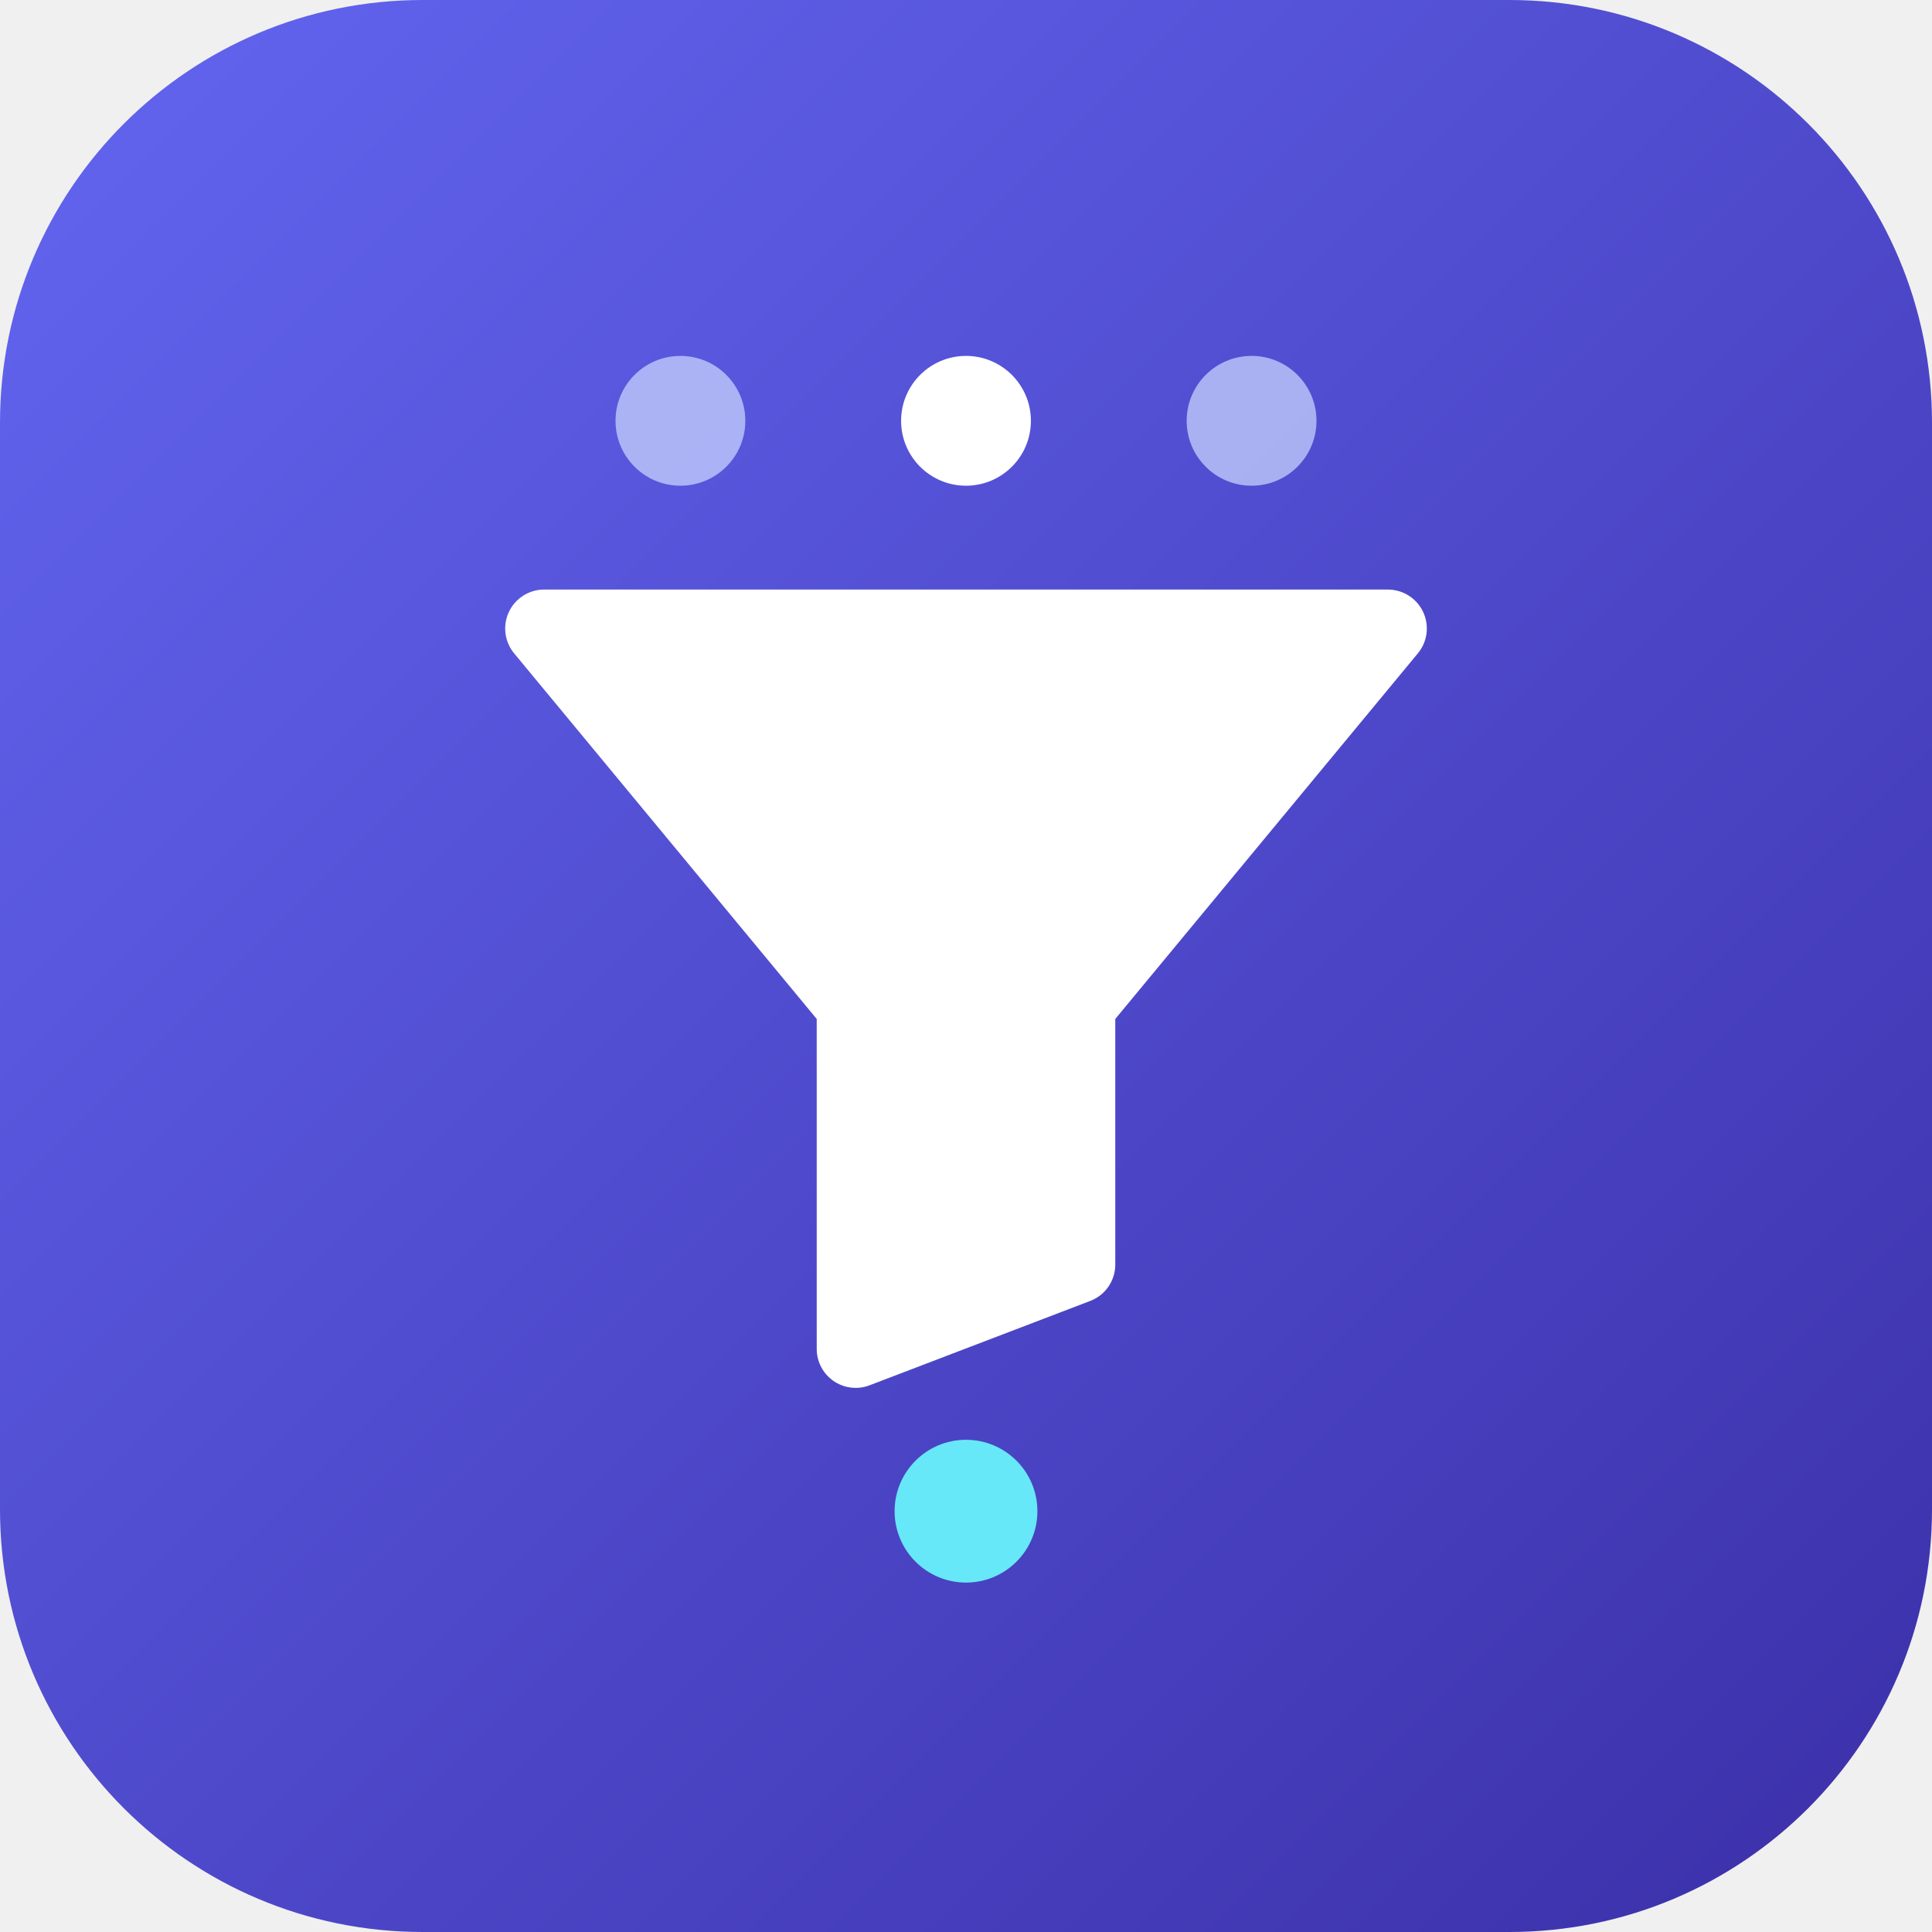
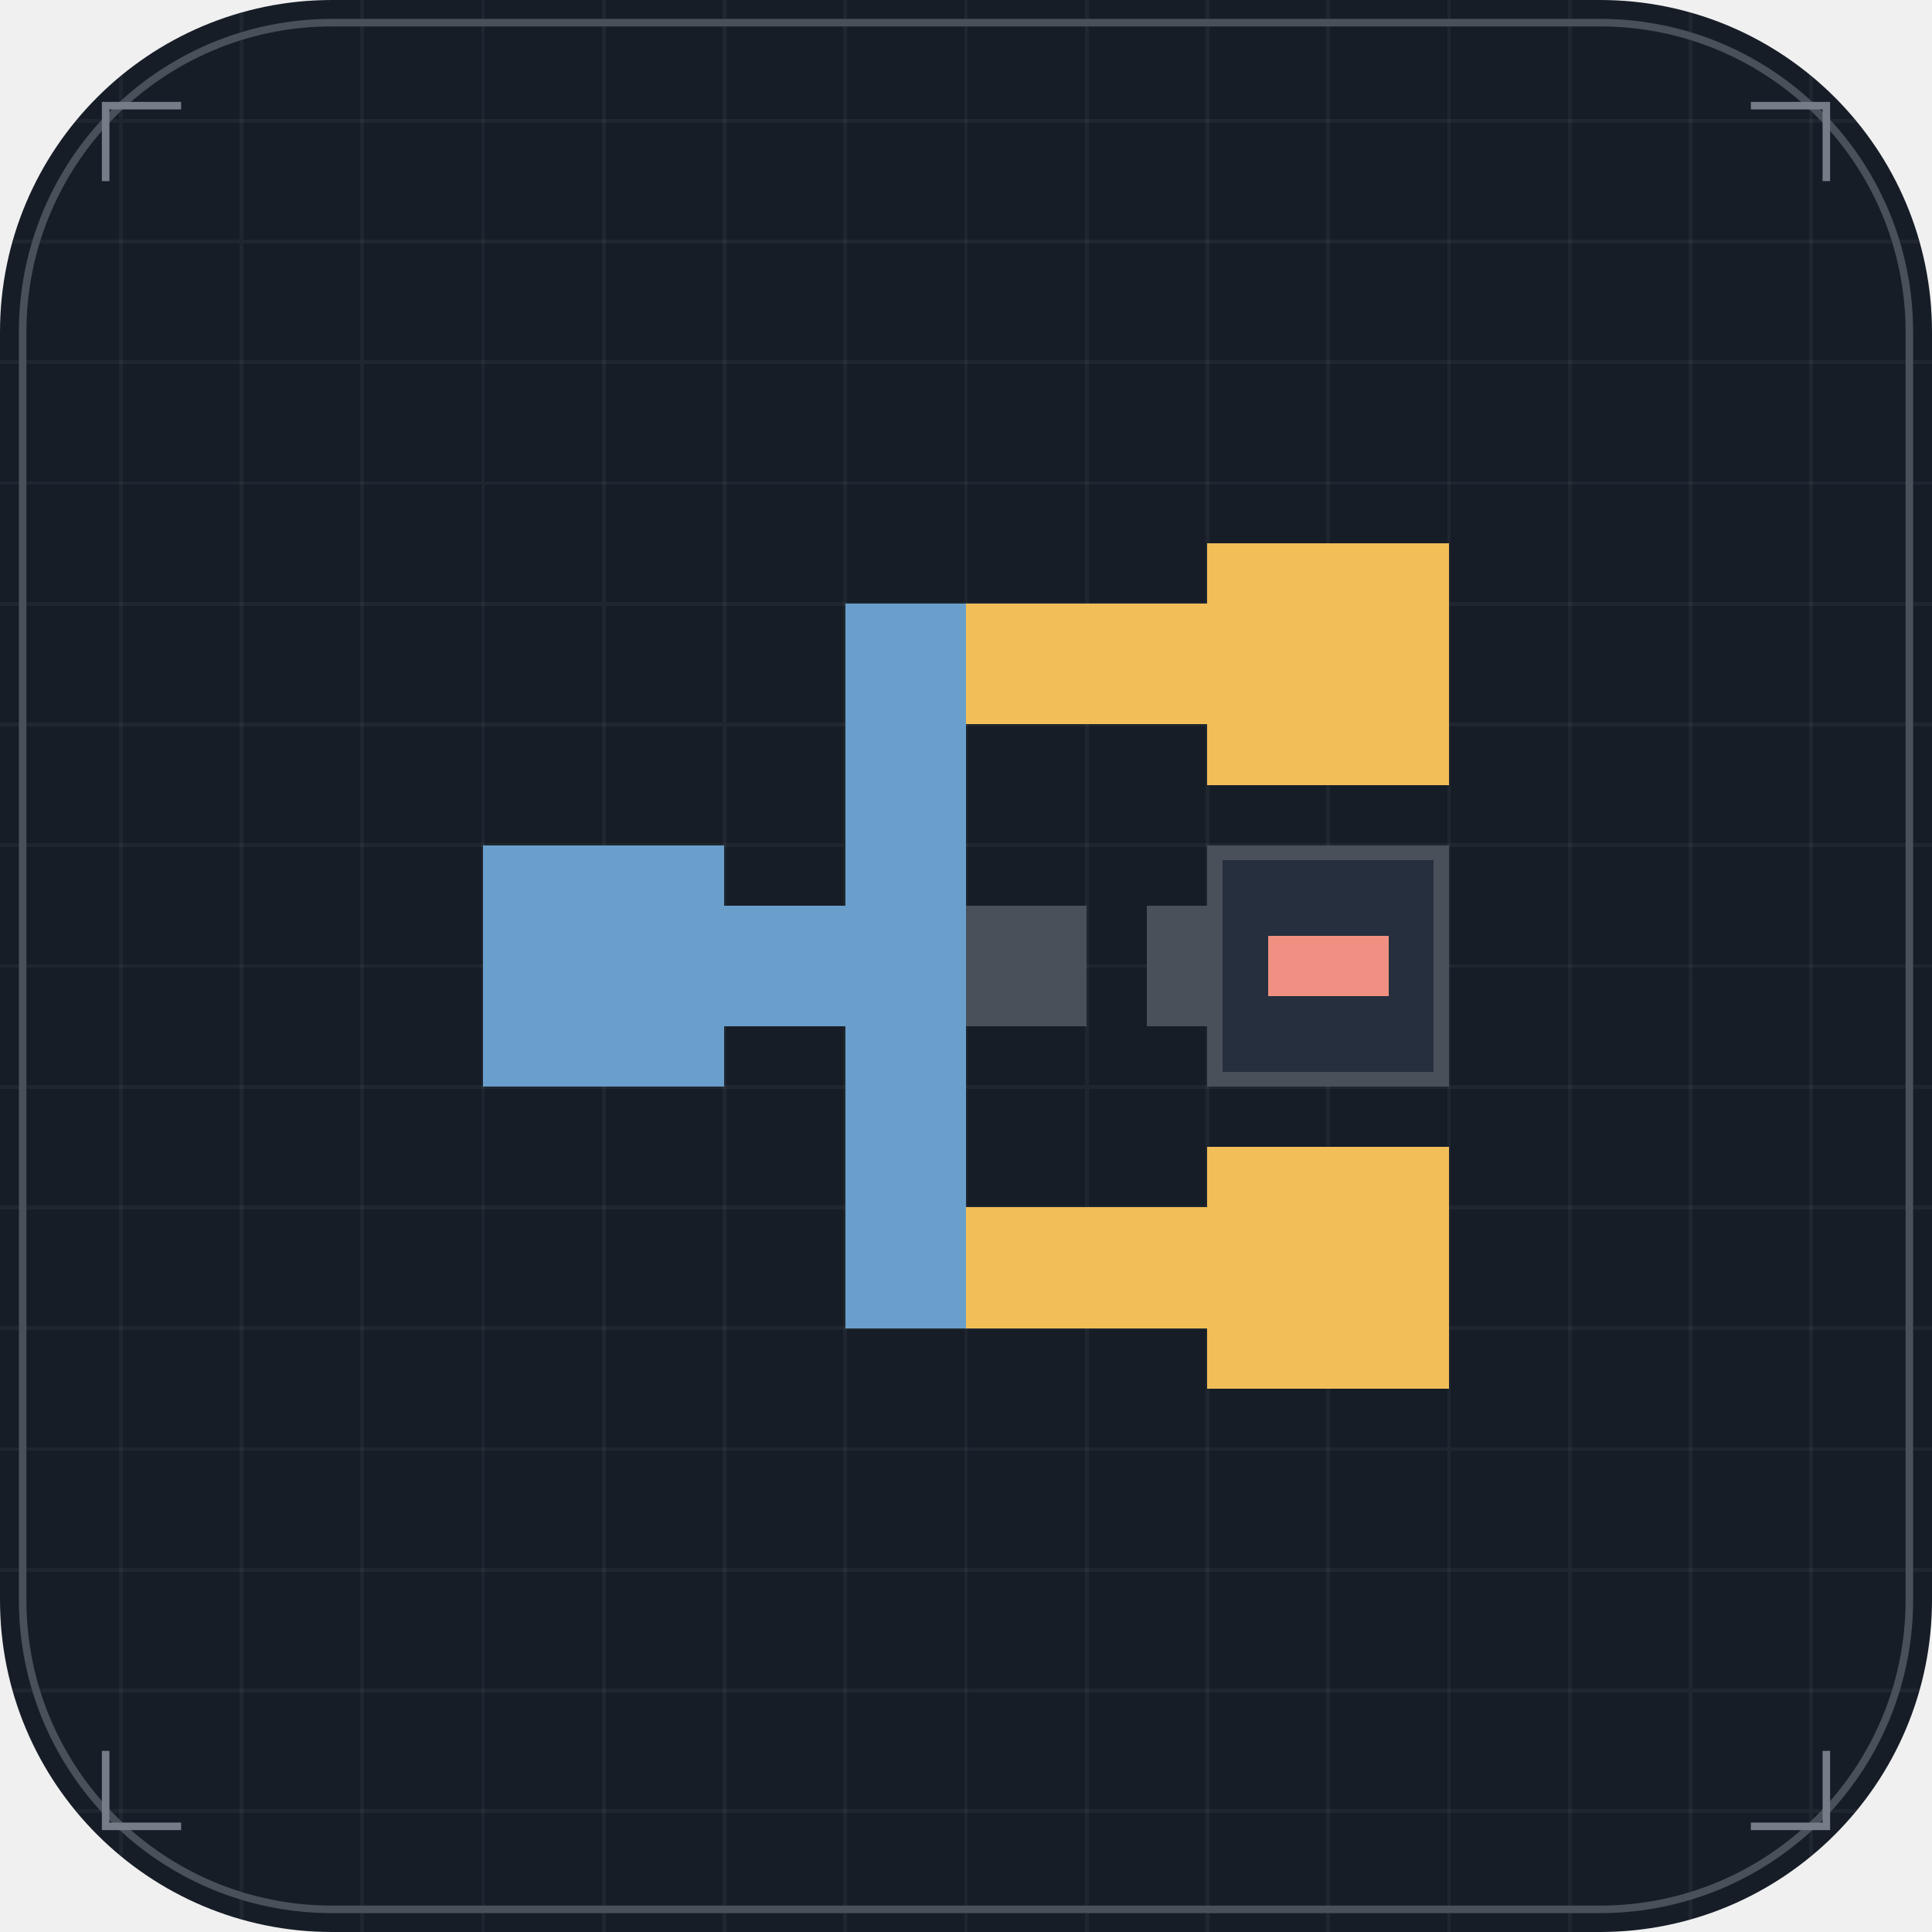
- <svg xmlns="http://www.w3.org/2000/svg" viewBox="0 0 512 512" width="512" height="512">
+ <svg xmlns="http://www.w3.org/2000/svg" width="512" height="512" viewBox="0 0 512 512">
  <defs>
-     <linearGradient id="g" x1="0" y1="0" x2="1" y2="1">
-       <stop offset="0" stop-color="#6366F1" />
-       <stop offset="1" stop-color="#3B2FA8" />
-     </linearGradient>
+     <clipPath id="t">
+       <rect width="512" height="512" rx="88" />
+     </clipPath>
  </defs>
-   <rect width="512" height="512" rx="112" fill="url(#g)" />
-   <g transform="translate(256 256) scale(.86) translate(-256 -280)">
-     <g stroke-linejoin="round" stroke-linecap="round">
-       <circle cx="168" cy="112" r="20" fill="#C7D2FE" opacity=".75" />
-       <circle cx="256" cy="112" r="20" fill="#FFFFFF" />
-       <circle cx="344" cy="112" r="20" fill="#C7D2FE" opacity=".75" />
-       <path d="M126 176H386L290 292V372L222 398V292Z" fill="#FFFFFF" stroke="#FFFFFF" stroke-width="24" />
-       <circle cx="256" cy="448" r="22" fill="#67E8F9" />
-     </g>
+   <rect width="512" height="512" rx="88" fill="#161d27" />
+   <g clip-path="url(#t)" stroke="#fff" stroke-opacity=".04" stroke-width="1" shape-rendering="crispEdges">
+     <path d="M32 0V512M0 32H512" />
+     <path d="M64 0V512M0 64H512" />
+     <path d="M96 0V512M0 96H512" />
+     <path d="M128 0V512M0 128H512" />
+     <path d="M160 0V512M0 160H512" />
+     <path d="M192 0V512M0 192H512" />
+     <path d="M224 0V512M0 224H512" />
+     <path d="M256 0V512M0 256H512" />
+     <path d="M288 0V512M0 288H512" />
+     <path d="M320 0V512M0 320H512" />
+     <path d="M352 0V512M0 352H512" />
+     <path d="M384 0V512M0 384H512" />
+     <path d="M416 0V512M0 416H512" />
+     <path d="M448 0V512M0 448H512" />
+     <path d="M480 0V512M0 480H512" />
+   </g>
+   <rect x="6" y="6" width="500" height="500" rx="82" fill="none" stroke="#495059" stroke-width="2" />
+   <path d="M28 48V28H48M464 28H484V48M28 464V484H48M484 464V484H464" fill="none" stroke="#757d89" stroke-width="2" />
+   <g shape-rendering="crispEdges">
+     <rect x="128" y="224" width="64" height="64" fill="#6a9fcc" />
+     <rect x="192" y="240" width="32" height="32" fill="#6a9fcc" />
+     <rect x="224" y="160" width="32" height="192" fill="#6a9fcc" />
+     <rect x="256" y="160" width="64" height="32" fill="#F1BE58" />
+     <rect x="256" y="320" width="64" height="32" fill="#F1BE58" />
+     <rect x="256" y="240" width="32" height="32" fill="#495059" />
+     <rect x="304" y="240" width="16" height="32" fill="#495059" />
+     <rect x="320" y="144" width="64" height="64" fill="#F1BE58" />
+     <rect x="320" y="224" width="64" height="64" fill="#495059" />
+     <rect x="324.0" y="228.0" width="56.0" height="56.0" fill="#252f3d" />
+     <rect x="336" y="248.0" width="32" height="16" fill="#F09082" />
+     <rect x="320" y="304" width="64" height="64" fill="#F1BE58" />
  </g>
</svg>
